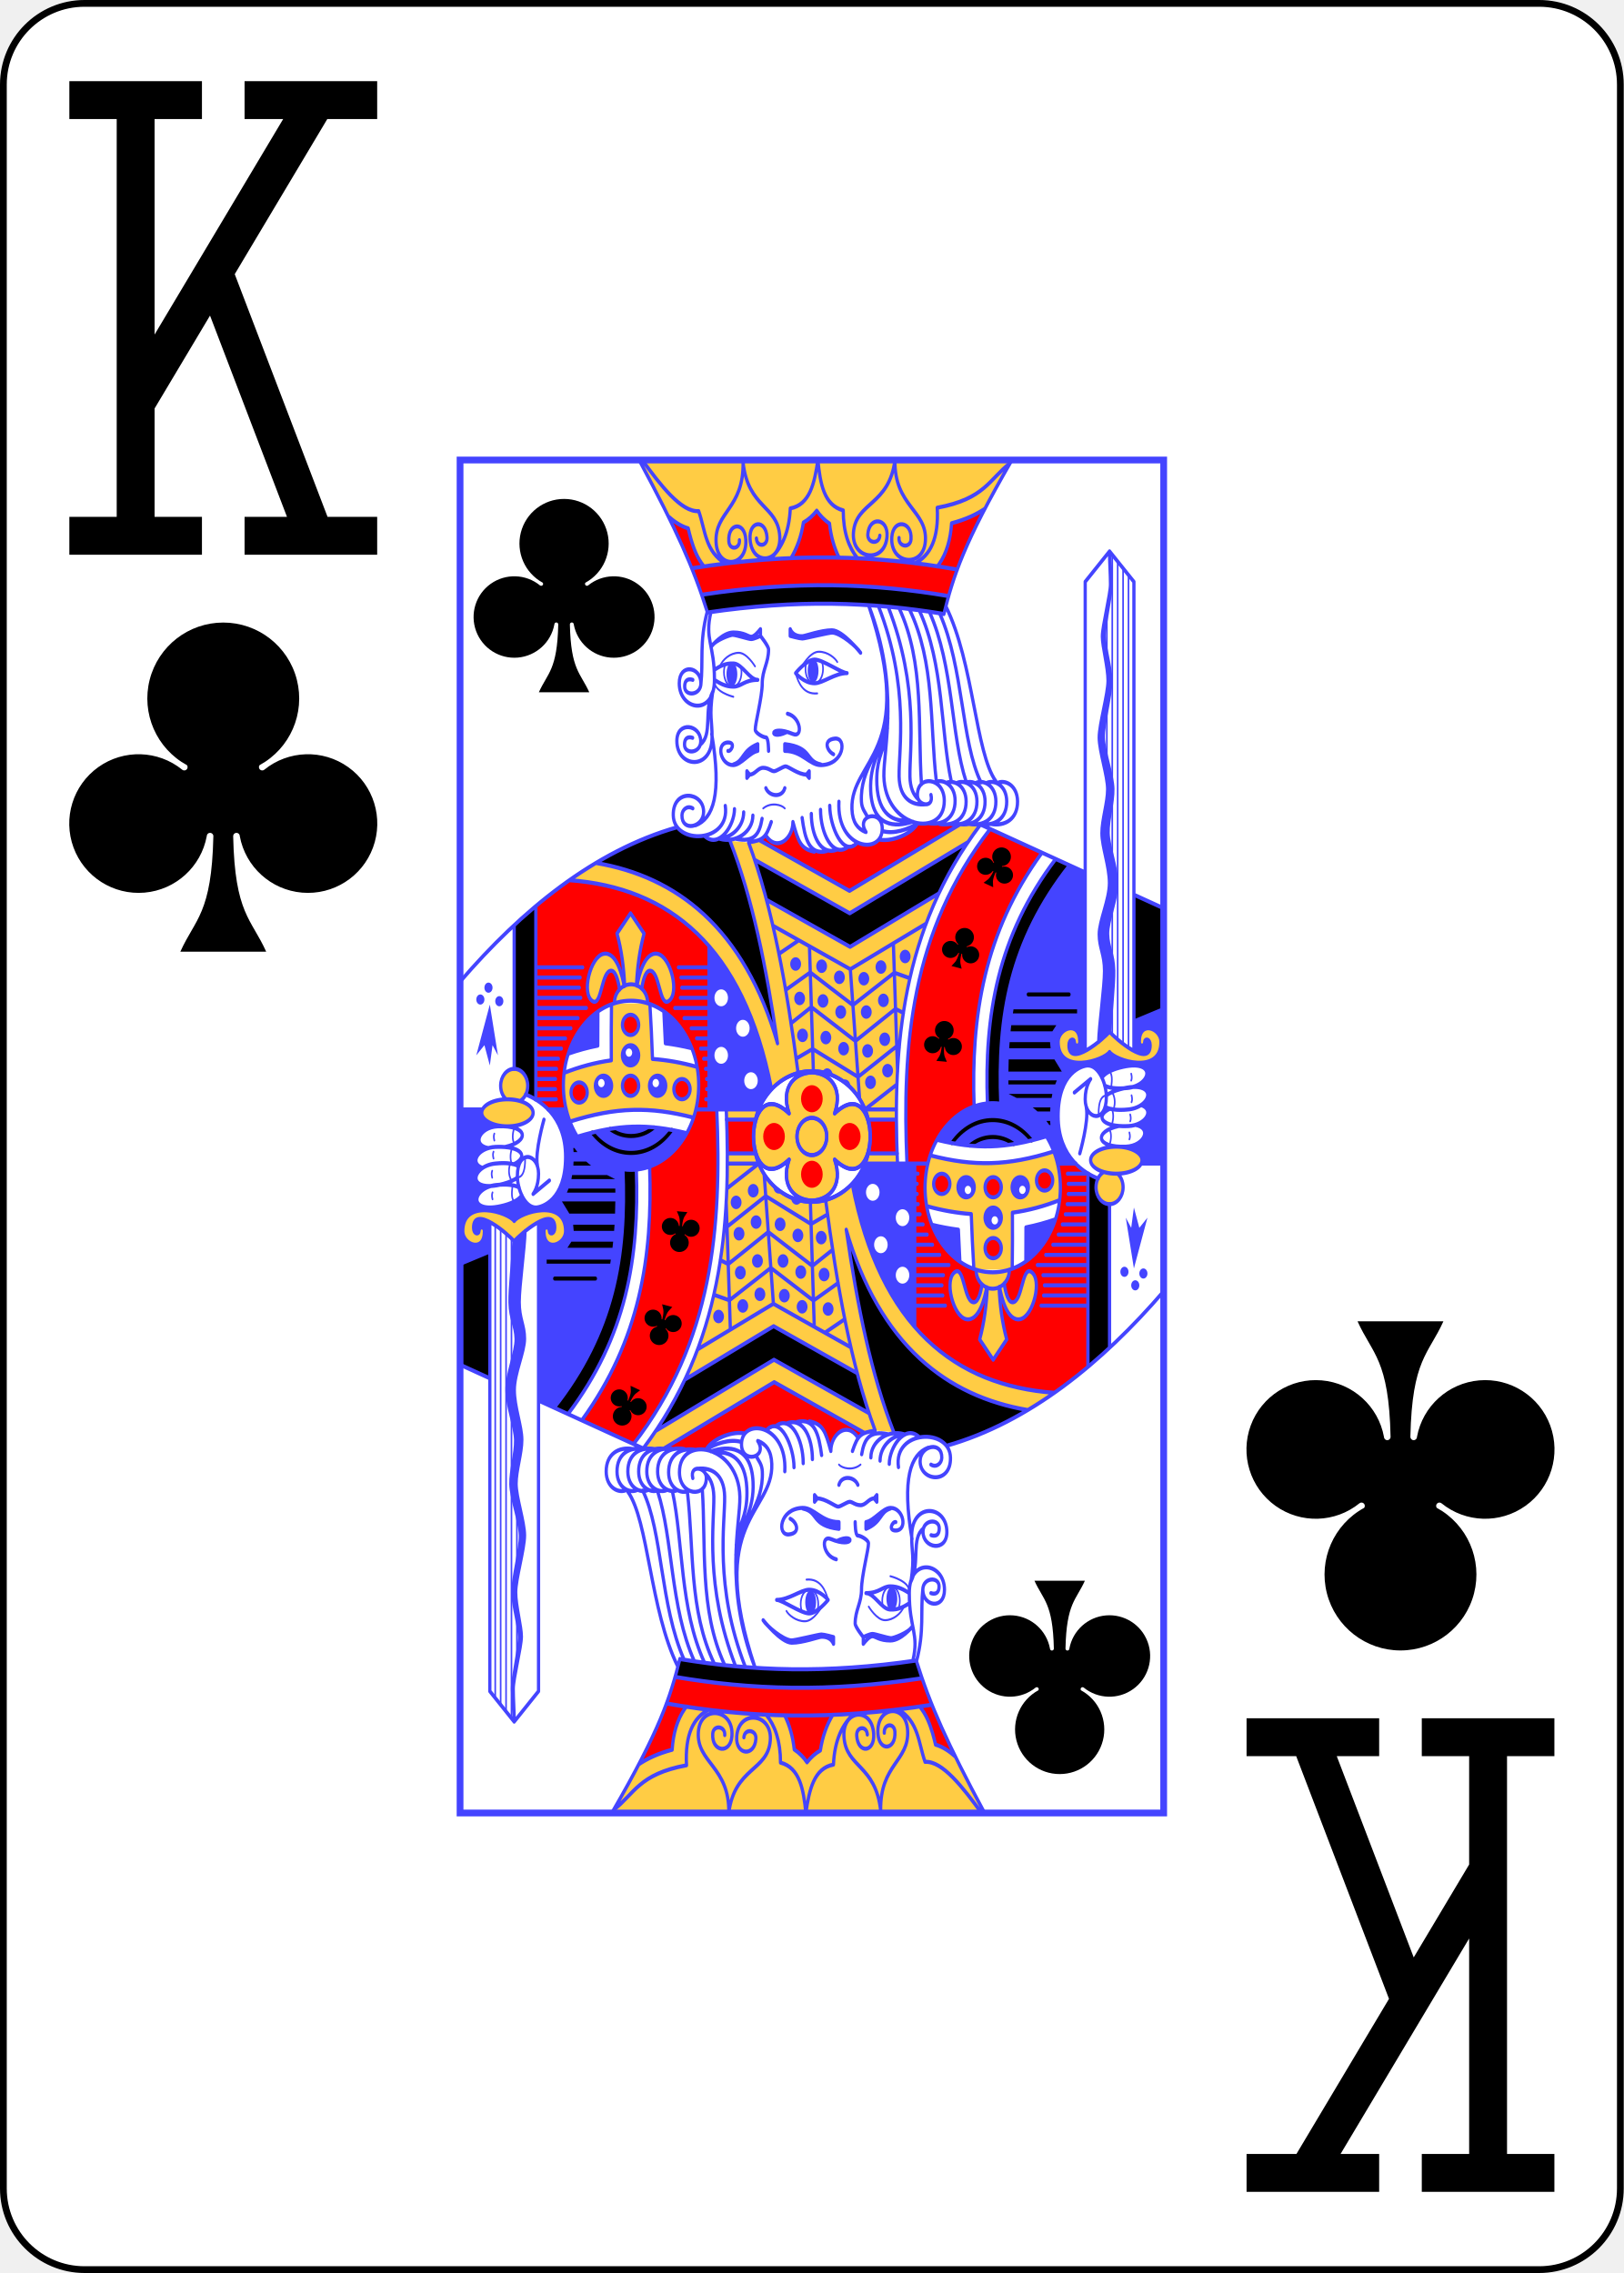
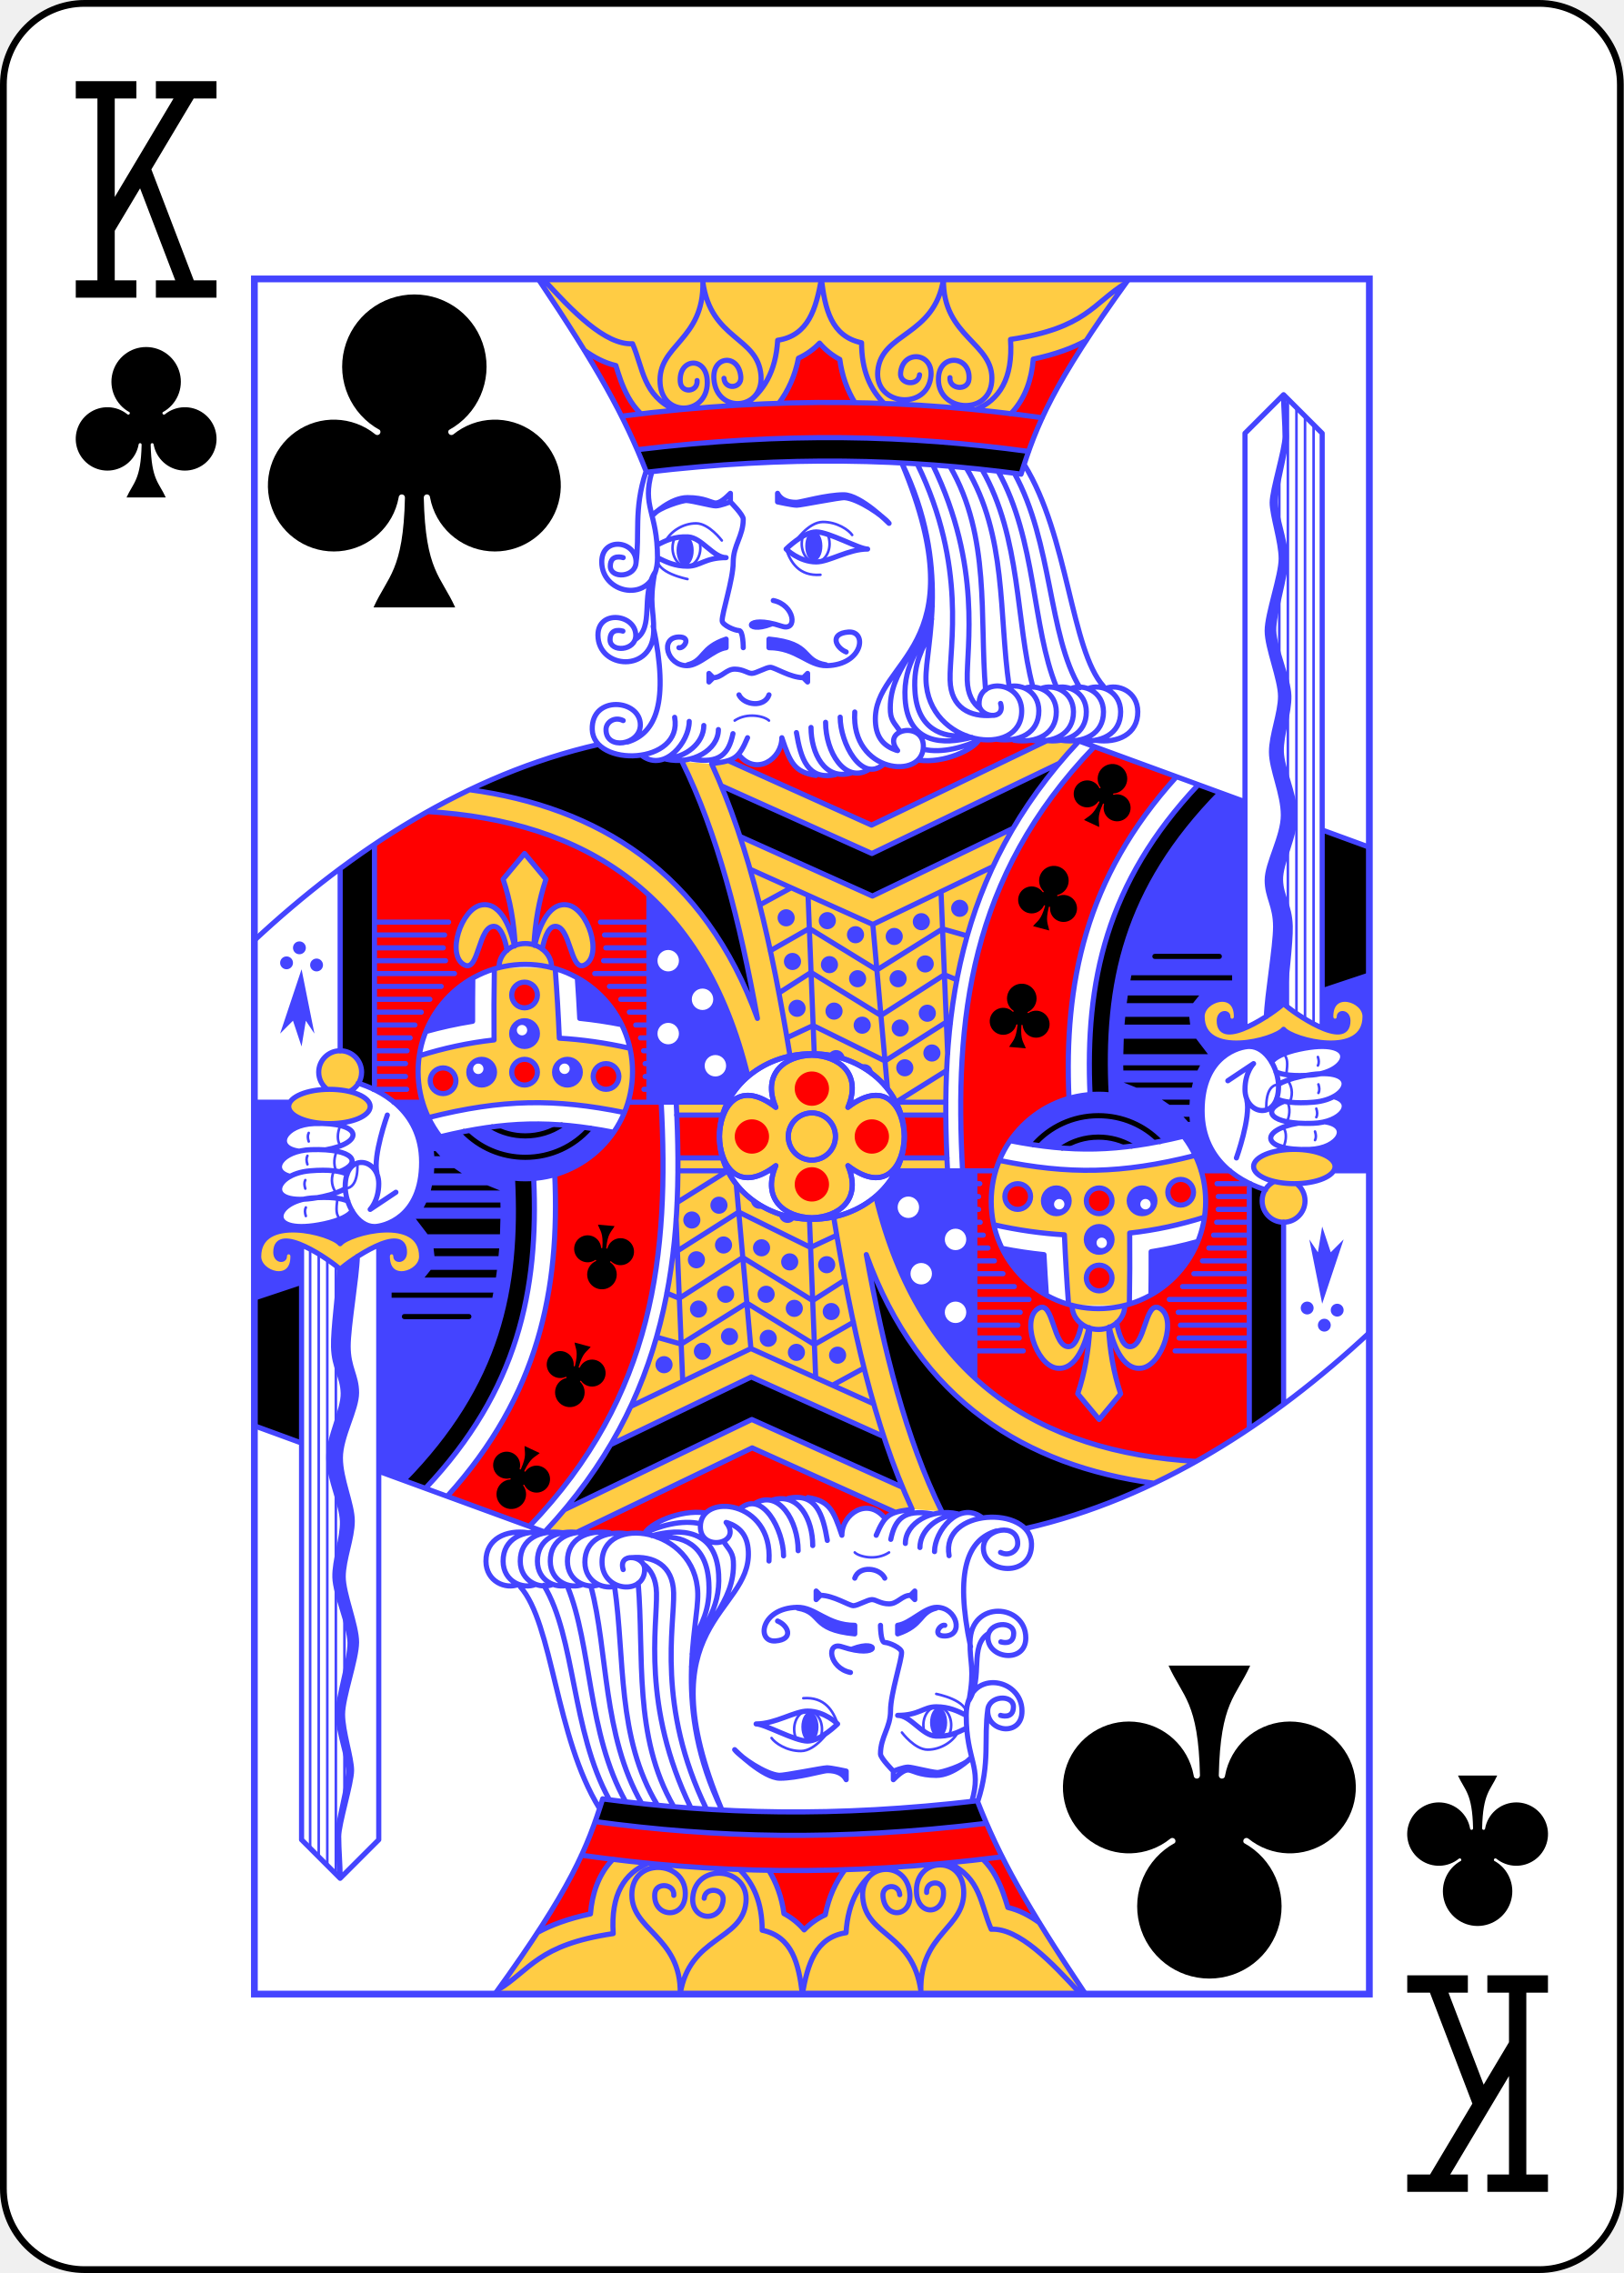
<svg xmlns="http://www.w3.org/2000/svg" xmlns:xlink="http://www.w3.org/1999/xlink" class="card" face="KC" height="3.5in" preserveAspectRatio="none" viewBox="-120 -168 240 336" width="2.5in">
  <defs>
    <symbol id="VCK" viewBox="-500 -500 1000 1000" preserveAspectRatio="xMinYMid">
      <path d="M-285 -460L-85 -460M-185 -460L-185 460M-285 460L-85 460M85 -460L285 -460M185 -440L-170 155M85 460L285 460M185 440L-10 -70" stroke="black" stroke-width="80" stroke-linecap="square" stroke-miterlimit="1.5" fill="none" />
    </symbol>
    <symbol id="SCK" viewBox="-600 -600 1200 1200" preserveAspectRatio="xMinYMid">
      <path d="M30 150C35 385 85 400 130 500L-130 500C-85 400 -35 385 -30 150A10 10 0 0 0 -50 150A210 210 0 1 1 -124 -51A10 10 0 0 0 -110 -65A230 230 0 1 1 110 -65A10 10 0 0 0 124 -51A210 210 0 1 1 50 150A10 10 0 0 0 30 150Z" fill="black" />
    </symbol>
    <symbol id="CK6" preserveAspectRatio="none" viewBox="0 0 1300 2000">
      <path stroke="#44F" stroke-linecap="round" stroke-linejoin="round" stroke-width="3" fill="none" d="M1205,585.225V501.004M1205,664.064V585.225M1205,736.068V664.064M1205,476.729V140M1235,868.537V170M1225,862.945V160M1215,856.566V150M1205,849.232V796.725M1195,230.035V218.912M1195,285.711V230.035M1195,370.186l10e-5,-27.113M1195,440.066V370.186M1200.558,904.105c3.887,4.861 4.604,9.572 2.486,23.824M1205,935c3.887,4.861 6.708,14.032 2.537,24.384M1203.41,958.186c3.887,4.861 4.655,15.264 0.895,23.768M1199.847,989.828c3.887,4.861 3.629,14.443 0.074,22.537M1240,907.258c1.276,3.844 1.458,7.25 0,10M1240.616,939.218c1.276,3.844 1.458,7.25 0,10M1238.152,967.503c1.276,3.844 1.458,7.25 0,10M1236.642,994.179c1.276,3.844 1.458,7.25 0,10M1193.849,939.442C1177.135,940 1180,970 1180,970M480,305c5,-10 19.189,-20 35,-20 15,0 30,20 30,20M630,307.109c0,0 15.591,-23.505 32.587,-23.701 16.869,-0.194 30.733,9.623 34.403,15.199M620,315c5,15 14.811,31.867 40,30M470,325c-3.264,17.638 35,25 35,25M518.899,305.825c0.711,2.408 1.101,5.027 1.101,7.767 0,11.823 -7.264,21.408 -16.225,21.408 -8.961,0 -16.225,-9.585 -16.225,-21.408 0,-4.157 0.898,-8.038 2.453,-11.323M668.26,297.641c1.512,3.253 2.383,7.08 2.383,11.175 0,11.823 -7.264,21.408 -16.225,21.408 -8.961,0 -16.225,-9.585 -16.225,-21.408 0,-3.679 0.703,-7.142 1.943,-10.166M560,515c15,-10 35,-5 40,0" />
-       <use xlink:href="#SCK" height="90" width="90" transform="translate(893,859)scale(1,0.8)rotate(5)translate(-45,-45)" />
-       <use xlink:href="#SCK" height="90" width="90" transform="translate(927,721)scale(1,0.8)rotate(15)translate(-45,-45)" />
-       <use xlink:href="#SCK" height="90" width="90" transform="translate(992,601)scale(1,0.8)rotate(25)translate(-45,-45)" />
+       <use xlink:href="#SCK" height="90" width="90" transform="translate(893,859)scale(1,1)rotate(5)translate(-45,-45)" />
+       <use xlink:href="#SCK" height="90" width="90" transform="translate(927,721)scale(1,1)rotate(15)translate(-45,-45)" />
+       <use xlink:href="#SCK" height="90" width="90" transform="translate(992,601)scale(1,1)rotate(25)translate(-45,-45)" />
    </symbol>
    <symbol id="CK5" preserveAspectRatio="none" viewBox="0 0 1300 2000">
      <path stroke="#44F" stroke-linecap="round" stroke-linejoin="round" stroke-width="6" fill="none" d="M522.899,3.48c9.297,67.907 63.934,63.432 67.753,108.843 3.441,40.921 -51.645,45.49 -54.872,4.551 -2.181,-27.669 29.204,-29.893 31.355,-2.601 1.075,13.646 -18.522,15.272 -19.597,1.625M522.899,3.48C524.357,72.037 469.728,76.624 473.07,122.076c3.011,40.956 58.098,36.388 54.872,-4.551 -2.181,-27.669 -33.506,-24.692 -31.355,2.601 1.075,13.646 20.673,12.021 19.597,-1.625M803.52,0.008c-1.617,68.432 60.021,74.375 56.2,119.751 -3.446,40.92 -65.701,35.012 -62.012,-5.886 2.493,-27.641 37.895,-23.902 35.436,3.364 -1.229,13.633 -23.377,11.53 -22.147,-2.102M803.499,0.01C792.848,67.581 731.196,61.822 726.837,107.146c-3.931,40.874 58.324,46.784 62.012,5.886 2.493,-27.641 -32.977,-30.629 -35.436,-3.364 -1.229,13.633 20.918,15.735 22.147,2.102M881.76,157.364c1.162,-1.191 2.297,-2.424 3.404,-3.7 13.508,-15.578 21.043,-36.194 22.979,-60.173C934.565,87.882 954.374,80.312 970,71.807M840.764,152.609C868.581,141.054 884.669,116.444 881.616,70.528 970.038,57.493 977.856,28.05 1016.116,4.804M384.638,83.186c11.354,8.151 23.456,14.705 36.844,17.809 3.267,10.612 6.91,23.055 14.428,36.765 3.727,6.796 8.659,13.439 14.821,19.612M490.657,153.044C452.771,135.41 453.483,104.497 440.895,75.58 408.942,77.337 370.459,37.367 336.36,-0.2M611.364,145.179c10.925,-14.516 19.051,-32.222 22.987,-52.756 9.534,-4.369 17.877,-10.464 24.628,-17.581 6.334,7.509 14.316,14.094 23.585,19.026 2.55,19.152 8.806,36.11 17.69,50.523M661.111,-4.759348e-7C654.888,34.596 646.015,66.138 610.121,71.521 608.01,108.173 593.554,131.478 571.811,146.878M734.47,145.372C718.002,129.079 707.963,106.586 707.944,74.453 672.417,66.93 665.355,34.91 661.111,-4.759348e-7c0,0 0,0 0,0M1019.418,0.214C930.312,123.368 911.818,170.701 893.877,227.738M331.331,0.603C399.557,102.391 431.379,159.184 457.191,225.525M446.332,199.147c173.564,-21.015 316.127,-17.023 456.431,1.998M457.051,225.432c165.82,-19.487 302.234,-15.745 436.89,2.144M428.129,160.035c187.255,-23.821 340.462,-19.284 490.611,1.877M-0.065,771.262C113.128,665.907 248.106,577.56 401.371,542.796M1155,609.634 959.395,538.071M1300,662.683l-55,-20.122M924.371,538.304 719.572,636.91 552.273,561.626M544.177,590.88 720,670 938.568,564.763M566.03,650.06l154.613,69.575 163.991,-78.958M577.896,688.297l143.174,64.427 140.143,-67.476M647.054,757.407l78.748,48.387 76.561,-47.889M649.065,808.666l81.47,50.197 74.01,-47.519M651.494,870.604l83.774,41.328 71.531,-45.383M800.589,714.438l7.728,189.336M625.965,709.928l-36.854,20.102M647.055,757.407l-45.62,26.06M649.065,808.666l-37.577,23.997M651.494,870.604 620.961,884.876M802.363,757.904l28.806,8.172M806.798,866.548l4.647,2.216M804.545,811.344l14.644,6.01M605.783,960 599.283,960M700.717,960l-6.5,-10e-6M460,960 460,718.461M440.885,924.274a125,125 0 0 1 -125,125 125,125 0 0 1 -125,-125 125,125 0 0 1 125,-125 125,125 0 0 1 125,125v0M961.508,538.871C815.969,693.799 799.004,865.22 808.188,1039.996M825.704,1039.985C816.305,864.718 832.722,697.903 979.428,545.419M949.775,955.531C943.889,822.19 968.125,698.475 1075.097,580.488M999.086,951.68C992.442,822.224 1015.816,711.505 1126.139,599.147M974.32,951.086C968.491,820.681 992.685,704.047 1100.521,589.751M677.5,1000A27.5,27.5 0 0 1 650,1027.5 27.5,27.5 0 0 1 622.5,1000 27.5,27.5 0 0 1 650,972.5 27.5,27.5 0 0 1 677.5,1000v0M692.055,965.938C709.004,925.848 680.221,905.826 650,905.238c-30.221,0.587 -59.004,20.61 -42.055,60.699 -45,-34.547 -65.377,2.234 -65.636,34.062 0.259,31.828 20.636,68.61 65.636,34.062 -16.95,40.089 11.834,60.112 42.055,60.699 30.221,-0.587 59.004,-20.61 42.055,-60.699 45,34.547 65.377,-2.234 65.636,-34.062 -0.259,-31.828 -20.636,-68.61 -65.636,-34.062v0M498.674,562.882c41.321,84.043 67.265,185.872 87.853,299.418C556.316,778.594 509.835,715.502 450.533,671.752 393.438,629.63 325.648,605.784 251.28,595.714M196.201,960H162.654M140,659.363V940M100,687.779V900M1214.918,1054.939A25,25 0 0 1 1225,1075v0a25,25 0 0 1 -25,25 25,25 0 0 1 -25,-25 25,25 0 0 1 14.281,-22.585M1179.074,1062.185C1156.123,1055.045 1105,1032.163 1105,970c0,-65 45,-75 55,-75 20,0 34.105,26.642 34.105,46.642 0,40 -39.105,33.772 -39.105,3.358 0,-20 10,-30 10,-30l-30,20M1260,1035a47.5,20 0 0 1 -47.5,20 47.5,20 0 0 1 -47.5,-20 47.5,20 0 0 1 47.5,-20 47.5,20 0 0 1 47.5,20v0M1193.849,939.442C1199.452,935.884 1208.185,932.532 1220,930v0c70,-15 59.845,26.263 15,30 -21.683,1.807 -36.039,-0.242 -43.223,-4.09M1258.165,953.489c25.294,6.414 10.023,30.033 -24.041,31.153 -50.432,1.659 -60.461,-15.413 -33.333,-25.699M1247.535,982.835c31.398,4.087 17.286,31.032 -17.147,32.231 -56.677,1.973 -59.351,-22.549 -13.184,-30.637M1185.958,913.445c3.48,-5.511 14.34,-11.303 32.413,-15.176v0c70,-15 59.845,26.263 15,30 -20.954,1.746 -35.065,-0.109 -42.474,-3.708M1157.097,957.322C1162.097,977.322 1145,1025 1145,1025M1155,873.428V180l45,-45 45,45v693.428M1105,860c0,-20 40,-32.707 40,0 0,7.453 -10,7.533 -10,0 0,-5 -9.929,-5.124 -10,5 -0.247,34.999 65,-10 75,-20 10,10 75.247,54.999 75,20 -0.071,-10.124 -10,-10 -10,-5 0,7.533 -10,7.453 -10,0 0,-32.707 40,-20 40,0 0,50 -85,27.6 -95,15 -10,12.6 -95,35 -95,-15v0M1200.408,845.624c1.908,-27.812 7.833,-71.455 7.302,-90.895 -0.682,-24.991 -10.74,-33.899 -11.286,-53.891 -0.546,-19.993 17.447,-51.39 16.765,-76.381 -0.682,-24.991 -15.3,-53.223 -15.846,-73.216 -0.546,-19.993 9.326,-45.271 8.781,-65.264 -0.546,-19.993 -17.089,-55.86 -17.634,-75.853 -0.546,-19.993 14.55,-64.526 14.005,-84.519 -0.546,-19.993 -11.856,-50.106 -12.265,-65.1 -0.409,-14.994 13.301,-62.439 12.892,-77.433C1202.711,168.078 1200.447,149.679 1200,135c-0.037,15.315 1.716,33.768 1.716,48.768 0,15 -15,62.053 -15,77.053 0,15 10.484,45.411 10.484,65.411 0,20 -16.305,64.105 -16.305,84.105 0,20 15.558,56.305 15.558,76.305 0,20 -10.558,45 -10.558,65 0,20 13.842,48.621 13.842,73.621 0,25 -18.842,55.895 -18.842,75.895 0,20 9.811,29.179 9.811,54.179 0,23.257 -10.174,80.862 -10.747,104.862M203.405,977.834c85.591,-21.582 147.294,-22.233 227.62,-5.818M279.805,804.715c-0.507,27.74 -0.591,55.303 -0.357,82.688 -30.264,3.329 -59.225,9.709 -87.14,18.529M350.728,804.292c2.057,26.958 3.642,53.992 4.812,81.079 26.316,1.508 53.676,5.313 82.16,11.718M217.225,1000.164c76.071,-18.433 129.859,-19.104 201.299,-5.165M254.644,815.468c-0.216,16.81 -0.265,33.535 -0.23,50.209 -18.617,2.97 -36.774,6.973 -54.477,11.922M428.173,869.543c-16.592,-3.257 -32.855,-5.668 -48.802,-7.302 -0.814,-15.765 -1.727,-31.52 -2.813,-47.256M330,880a15,15 0 0 1 -15,15 15,15 0 0 1 -15,-15 15,15 0 0 1 15,-15 15,15 0 0 1 15,15v0M330,835a15,15 0 0 1 -15,15 15,15 0 0 1 -15,-15 15,15 0 0 1 15,-15 15,15 0 0 1 15,15v0M330,925a15,15 0 0 1 -15,15 15,15 0 0 1 -15,-15 15,15 0 0 1 15,-15 15,15 0 0 1 15,15v0M280,925a15,15 0 0 1 -15,15 15,15 0 0 1 -15,-15 15,15 0 0 1 15,-15 15,15 0 0 1 15,15v0M235,935a15,15 0 0 1 -15,15 15,15 0 0 1 -15,-15 15,15 0 0 1 15,-15 15,15 0 0 1 15,15v0M380,925a15,15 0 0 1 -15,15 15,15 0 0 1 -15,-15 15,15 0 0 1 15,-15 15,15 0 0 1 15,15v0M425,930a15,15 0 0 1 -15,15 15,15 0 0 1 -15,-15 15,15 0 0 1 15,-15 15,15 0 0 1 15,15v0M285.242,803.2a30.653,27.5 0 0 1 -0.01,-0.7 30.653,27.5 0 0 1 30.653,-27.5 30.653,27.5 0 0 1 30.653,27.5v0a30.653,27.5 0 0 1 -0.011,0.741M303.336,777.964C300.167,763.716 289.4,725.933 265,730c-23.937,3.989 -41.639,59.017 -20,70 16.945,8.601 16.09,-46.873 35,-45 9.353,0.926 13.581,21.494 14.691,28.027M304.095,777.143c4.4e-4,0.008 8.8e-4,0.016 10e-4,0.024M325.938,776.554C327.446,750.406 331.614,724.785 340,700l-25,-30 -25,30c8.449,24.971 12.617,50.791 14.095,77.143M325.937,776.57c3e-4,-0.005 6.1e-4,-0.011 9.1e-4,-0.016M335.565,781.59C336.989,773.911 341.253,755.866 350,755c18.91,-1.873 18.055,53.601 35,45 21.639,-10.983 3.937,-66.011 -20,-70 -24.002,-4 -34.812,32.494 -38.175,47.247M177.596,945l-38.541,10e-6M176.176,930 140,930M176.207,915 140,915M178.039,900 140,900M181.582,885l-41.582,10e-6M187.125,870 140,870M194.607,855l-54.607,-2e-5M204.609,840 140,840M217.781,825l-77.781,2e-5M233.264,810l-93.264,-3e-5M222.865,795 140,795M220.217,780l-80.217,2e-5M221.762,765 140,765M226.447,750H140M460,945h-5.826M460,930h-4.406M460,915h-4.436M460,900h-6.271M460,885h-9.812M460,870H444.662M460,855H437.189M460,840h-32.812M460,825l-46.006,10e-6M460,810l-63.174,-10e-6M460,795H407.115M460,780H409.783M460,765H408.238M460,750H403.553M1300,1040h-41.57M1245,830l55,-18.333M865.539,536.833c25.59,3.759 49.271,-7.043 49.106,-33.284 -0.151,-23.912 -23.268,-33.143 -37.899,-27.026M885.893,538.011c25.59,3.759 49.271,-7.043 49.106,-33.284 -0.146,-23.15 -21.819,-32.541 -36.477,-27.564M905.893,538.011c25.59,3.759 49.271,-7.043 49.106,-33.284 -0.151,-23.912 -23.268,-33.143 -37.899,-27.026M920.893,538.011c25.59,3.759 49.271,-7.043 49.106,-33.284 -0.144,-22.841 -21.244,-32.288 -35.886,-27.755M940.893,538.011c25.59,3.759 49.271,-7.043 49.106,-33.284 -0.151,-23.912 -23.268,-33.143 -37.899,-27.026M960.893,538.011c25.59,3.759 49.271,-7.043 49.106,-33.284 -0.151,-23.912 -23.268,-33.143 -37.899,-27.026M980.893,538.011c25.59,3.759 49.271,-7.043 49.106,-33.284 -0.151,-23.912 -23.268,-33.143 -37.899,-27.026M754.939,214.828c58.346,120.263 27.109,213.533 28.095,252.466C785,545 895,560 894.644,503.549 894.424,468.549 845,465 845,495c-0.589,16.604 31.333,20.568 25,0M772.98,215.893c58.234,119.781 37.199,213.163 38.182,251.981 0.82,32.388 23.432,43.343 49.503,41.019M791.001,216.953c57.746,119.272 39.18,212.217 40.16,250.92 0.414,16.365 6.392,27.258 15.569,33.731M811.034,218.617c47.441,81.937 34.363,176.107 41.472,260.645M830.075,220.354C877.756,299.707 867.694,390.717 880.005,475M848.35,222.124c45.916,80.088 39.247,178.279 59.153,252.778M867.13,224.324c44.889,80.253 39.318,181.402 67.873,251.109M886.073,226.539c44.622,81.12 39.369,189.049 76.428,250.118M897.635,216.501C949.209,300.14 951.802,432.027 990,475M774.524,561.152C804.212,565.214 839.251,548.55 845,537.053M755,215C846.368,433.509 720.994,442.801 724.062,515.888 724.908,536.029 735,545 748.285,549.575M779.956,548.381c21.553,5.252 48.56,-2.6 66.067,-11.301M790.445,381.673c-9.302,47.959 -51.778,73.173 -48.878,123.24 0.654,11.282 7.62,16.121 11.394,23.114M789.697,396.481c-10.502,31.11 -33.464,50.383 -31.002,92.875 3.099,53.494 45.332,53.94 77.633,45.163M788.25,411.562c-8.795,19.553 -20.033,35.141 -18.103,68.44 2.595,44.789 31.606,55.442 59.938,52.572M700,505c-4.579,71.226 80,80 80,40 0,-30 -50,-20 -30,5M683,511c0,30 24.833,77.835 51.129,54.581M666,517c0,35 22.575,70.896 49.356,55.678M649,523c0,30 16,62 46.421,53.226M632,529c5,30 13,56 45.453,49.033M615,535c10,30 15,40 39.615,43.97M575,535c-10,23.797 -15.385,26.851 -40,30M558,530.241C553,554.038 542.453,565.526 510,560M541,525.481C541,549.278 510.421,566.959 480,560M507,515.962c0,23.797 -28.117,58.868 -54.413,40.421M490,511.203C500,566.729 395,570 393.916,525.213 392.943,484.997 450,490 450,520c0,23.643 -40.818,30.224 -40,5 0.266,-8.218 10,-15 20,-10M565,555c20,25 50,5 50,-20M524,520.722c0,20.171 -20.534,37.883 -45.319,38.573M463.466,224.87C451.463,265.442 470,272.05 470,325c0,55 -65,45 -65,5 0,-30 40,-25 40,0 0,18.405 -30,20 -30,5 0,-15 15,-10 15,-10M456.513,224.828c-14.602,44.608 -6.856,72.643 -11.642,107.215M429.684,410.692c0,0 -15,-5 -15,10 0,15 30,13.405 30,-5 0,-25 -44.105,-30.411 -44.105,-0.411 0,40 64.421,44.718 65,-5C465.877,384.618 460,380 466.736,342.638 450,370 466.9,406.048 444.105,420.411M465,405c18.917,89.457 2.83,125.099 -30,135M465,275c0,0 20,-20 40,-20 20,0 27.543,6.061 32.537,6.305C543.061,261.576 550,255 555,250v10c0,0 -12.053,4.663 -17.053,4.663 -5,0 -26.044,-5.808 -34.179,-6.305C499.795,258.115 471.543,266.395 465,275M740,285c0,0 -32.906,-33.284 -52.906,-33.284 -20,0 -49.3,8.524 -54.294,8.768C627.276,260.755 615,260 610,250v10c0,0 17.389,3.842 22.389,3.842 5,0 50.166,-9.234 55.936,-8.768C704.21,256.356 733.457,276.395 740,285M555,260c0,0 15,15 15,20 0,20 -11.716,30.411 -11.716,50.411 0,20 -13.284,59.589 -12.874,68.284C545.646,403.689 560,410 565,410c5,0 5,20 5,20M605,375c25,5 28.974,36.325 10,30 -45,-15 -45,10 -12.537,-2.463M530,460v10l5,-5 -5,-5v0M645,460v10l-5,-5 5,-5v0M535,465c10,0 15,-10 25,-10 10,0 15,5 20,5 5,0 16.568,-7.126 21.568,-7.126C606.568,452.874 625,465 640,465M565,485c5.861,12.36 30,15 35,0M470,310c10,-5 20,-10 35.747,-9.179C521.537,301.644 535,325 550,325c-25,0 -30,10 -45,10 -15,0 -25,-5 -35,-10M620,315c0,0 20,-20 35,-20 15,0 50,20 60,20 -22.347,-0.051 -44.764,15 -60,15 -20,0 -35,-15 -35,-15M495,430c5.819,1.439 15,-12.658 0,-12.446 -22.653,0.321 -14.297,33.469 9.464,33.432C519.068,450.963 535,432.099 550,430v-10c-30,10 -25,25 -45,30M690,435c-12.381,-5 -19.673,-21.471 2.428,-23.217C715,410 710,450 667.297,450.986 645.72,451.484 632.317,430 600,430v-10c52.098,5 36.947,25 66.505,30M757.847,1000A107.847,96.548 0 0 1 650,1096.548 107.847,96.548 0 0 1 542.153,1000 107.847,96.548 0 0 1 650,903.452 107.847,96.548 0 0 1 757.847,1000v0M533.149,565.48c44.801,97.376 70.461,213.438 91.431,340.761M721.07,752.725 738.183,944.621M645.539,718.736l7.249,184.842M551.963,960 435.613,960M806.262,960 748.01,960M748.007,959.995l59.21,-37.006M201.986,621.105c182.606,10.658 322.191,96.312 373.563,309.079M754.227,975h51.22M492.499,975h52.346" />
    </symbol>
    <symbol id="CK4" preserveAspectRatio="none" viewBox="0 0 1300 2000">
      <path fill="black" d="M672.932,185.051c-70.695,-0.111 -145.242,4.245 -226.6,14.096l10.719,26.285c165.82,-19.487 302.234,-15.744 436.891,2.145l8.82,-26.432C828.225,191.039 753.053,185.177 672.932,185.051ZM401.371,542.795c-51.871,11.766 -101.648,29.669 -149.643,52.605 73.92,10.384 141.71,34.23 198.805,76.352 59.302,43.75 105.782,106.842 135.994,190.549C565.939,748.755 539.995,646.926 498.674,562.883L425,555ZM938.568,564.764 720,670 544.178,590.879l21.852,59.182 154.613,69.574 163.99,-78.959zm161.953,24.988C992.685,704.048 968.491,820.681 974.32,951.086l24.766,0.594C992.443,822.223 1015.815,711.504 1126.139,599.146ZM1245,642.299v187.727l55,-18.357V662.613ZM139.914,659.406c-13.638,9.143 -39.99,28.348 -39.99,28.348L100,900c13.807,0 25,11.193 25,25 0,4.939 -1.431,9.543 -4.184,13.057 5.064,1.281 12.006,3.796 19.5,7.492L140,940ZM1050,787c-4.057,-0.057 -4.057,6.057 0,6h75c4.057,0.057 4.057,-6.057 0,-6zm-27.457,25 -1.141,6H1140v-6zm-4.174,23.5 -1.242,9h77.267l7.236,-9zm-2.996,25 -0.814,9h76.51l-1.035,-9zm-1.726,25.5 -0.492,18h98.631l-13.719,-18zm-0.602,31 0.133,6h86.402l3.066,-6zm0.447,20 14.803,6h64.621l1.395,-6zm44.559,20 8.865,6h23.383l0.357,-6zm25.17,20 5.519,6h2.035l-0.543,-6zm-725.148,6.648a3,3 0 0 0 -1.604,0.529c-11.457,7.663 -25.357,12.096 -40.584,12.096 -13.727,0 -26.375,-3.605 -37.129,-9.928a3,3 0 1 0 -3.041,5.172c11.669,6.861 25.391,10.756 40.17,10.756 16.394,0 31.485,-4.793 43.92,-13.109a3,3 0 0 0 -1.732,-5.516zm33.119,3.672a3,3 0 0 0 -2.297,1.055c-17.731,20.208 -43.762,32.898 -73.01,32.898 -27.389,0 -51.952,-11.127 -69.527,-29.137a3,3 0 1 0 -4.295,4.189c18.666,19.127 44.806,30.947 73.822,30.947 30.986,0 58.688,-13.479 77.52,-34.941a3,3 0 0 0 -2.213,-5.012z" />
    </symbol>
    <symbol id="CK3" preserveAspectRatio="none" viewBox="0 0 1300 2000">
      <path fill="#44F" d="M1200,135c-0.037,15.315 1.717,33.768 1.717,48.768 0,15 -15,62.053 -15,77.053 0,15 10.484,45.412 10.484,65.412 0,20 -16.307,64.104 -16.307,84.104 0,20 15.559,56.307 15.559,76.307 0,20 -10.559,45 -10.559,65 0,20 13.842,48.621 13.842,73.621 0,25 -18.842,55.895 -18.842,75.895 0,20 9.812,29.178 9.812,54.178 0,23.257 -10.175,80.864 -10.748,104.863l20.449,-14.576c1.908,-27.812 7.832,-71.454 7.301,-90.895 -0.682,-24.991 -10.739,-33.898 -11.285,-53.891 -0.546,-19.993 17.448,-51.39 16.766,-76.381 -0.682,-24.991 -15.302,-53.224 -15.848,-73.217 -0.546,-19.993 9.327,-45.271 8.781,-65.264 -0.546,-19.993 -17.089,-55.859 -17.635,-75.852 -0.546,-19.993 14.552,-64.527 14.006,-84.52 -0.546,-19.993 -11.856,-50.105 -12.266,-65.1 -0.409,-14.994 13.302,-62.439 12.893,-77.434C1202.712,168.078 1200.447,149.679 1200,135ZM652.26,294.029a10,17.5 0 0 0 -10,17.5 10,17.5 0 0 0 10,17.5 10,17.5 0 0 0 10,-17.5 10,17.5 0 0 0 -10,-17.5zm-150.045,5.174a10,17.5 0 0 0 -10,17.5 10,17.5 0 0 0 10,17.5 10,17.5 0 0 0 10,-17.5 10,17.5 0 0 0 -10,-17.5zM550,420c-30,10 -25,25 -45,30l-0.535,0.986C519.068,450.964 535,432.099 550,430Zm50,0v10c32.317,0 45.721,21.485 67.297,20.986L666.506,450C636.948,445 652.098,425 600,420Zm526,179.061c-110.185,112.444 -133.558,223.164 -127.121,352.562 49.771,5.739 90.761,41.014 104.746,88.152l33.434,0.154C1119.776,1025.488 1105,1003.421 1105,970c0,-65 45,-75 55,-75 10.714,0 19.736,7.646 25.881,18.133 3.557,-5.198 14.418,-10.991 32.49,-14.863 66.707,-14.294 60.623,22.506 20.529,29.049 36.973,-3.507 38.855,15.323 19.521,26.08 21.321,5.563 13.378,23.555 -10.729,29.428 31.239,4.095 17.127,31.041 -17.062,32.982 17.353,3.768 29.369,10.889 29.369,19.191 0,1.834 -0.586,3.61 -1.627,5.148L1300,1040.029V662.668l-55,-20.164 -0.103,230.912c16.051,6.826 30.219,7.928 30.104,-8.416 -0.071,-10.124 -10,-10 -10,-5 0,7.533 -10,7.453 -10,0 0,-32.707 40,-20 40,0 0,50 -85,27.6 -95,15 -4.206,5.299 -21.68,12.325 -40.516,14.977 -0.269,0.038 -0.539,0.075 -0.809,0.111 -1.133,0.152 -2.269,0.292 -3.408,0.41C1130.54,893.06 1105,887.407 1105,860c0,-20 40,-32.707 40,0 0,7.453 -10,7.533 -10,0 0,-5 -9.929,-5.124 -10,5 -0.114,16.128 13.68,15.268 29.783,8.551L1155,609.209Zm112.9,328.258c-1.969,0.187 -4.011,0.42 -6.182,0.738 2.14,-0.166 4.202,-0.415 6.182,-0.738zM460.174,718.588 459.896,960 550.65,960.072 575.322,929.25C552.679,836.103 513.073,767.382 460.174,718.588Zm362.207,5.328a10,10 0 0 0 -10,10 10,10 0 0 0 10,10 10,10 0 0 0 10,-10 10,10 0 0 0 -10,-10zM620,735a10,10 0 0 0 -10,10 10,10 0 0 0 10,10 10,10 0 0 0 10,-10 10,10 0 0 0 -10,-10zm48.029,3.283a10,10 0 0 0 -10,10 10,10 0 0 0 10,10 10,10 0 0 0 10,-10 10,10 0 0 0 -10,-10zm109.605,1.232a10,10 0 0 0 -10,10 10,10 0 0 0 10,10 10,10 0 0 0 10,-10 10,10 0 0 0 -10,-10zm-76.764,15.189a10,10 0 0 0 -10,10 10,10 0 0 0 10,10 10,10 0 0 0 10,-10 10,10 0 0 0 -10,-10zm45.154,2.053a10,10 0 0 0 -10,10 10,10 0 0 0 10,10 10,10 0 0 0 10,-10 10,10 0 0 0 -10,-10zM52.5,772.5a7.5,7.5 0 0 0 -7.5,7.5 7.5,7.5 0 0 0 7.5,7.5 7.5,7.5 0 0 0 7.5,-7.5 7.5,7.5 0 0 0 -7.5,-7.5zm430,10c6.904,0 12.5,5.596 12.5,12.5 0,6.904 -5.596,12.5 -12.5,12.5 -6.904,0 -12.5,-5.596 -12.5,-12.5 0,-6.904 5.596,-12.5 12.5,-12.5zm144.889,3.402a10,10 0 0 0 -10,10 10,10 0 0 0 10,10 10,10 0 0 0 10,-10 10,10 0 0 0 -10,-10zm154.762,2.875a10,10 0 0 0 -10,10 10,10 0 0 0 10,10 10,10 0 0 0 10,-10 10,10 0 0 0 -10,-10zm-111.658,0.82a10,10 0 0 0 -10,10 10,10 0 0 0 10,10 10,10 0 0 0 10,-10 10,10 0 0 0 -10,-10zM37.5,790a7.5,7.5 0 0 0 -7.5,7.5 7.5,7.5 0 0 0 7.5,7.5 7.5,7.5 0 0 0 7.5,-7.5 7.5,7.5 0 0 0 -7.5,-7.5zm35,2.5A7.5,7.5 0 0 0 65,800 7.5,7.5 0 0 0 72.5,807.5 7.5,7.5 0 0 0 80,800 7.5,7.5 0 0 0 72.5,792.5ZM55,805l-25,75 15,-15 10,30 5,-30 10,15zm648.334,1.018a10,10 0 0 0 -10,10 10,10 0 0 0 10,10 10,10 0 0 0 10,-10 10,10 0 0 0 -10,-10zm47.207,0a10,10 0 0 0 -10,10 10,10 0 0 0 10,10 10,10 0 0 0 10,-10 10,10 0 0 0 -10,-10zm-373.895,9.004c0.997,15.698 1.91,31.454 2.725,47.219 15.947,1.634 32.21,4.046 48.732,7.035 -11.308,-23.03 -29.273,-41.879 -51.457,-54.254zM254.529,815.438c-24.402,13.713 -43.634,35.351 -54.459,61.779 17.57,-4.566 35.727,-8.569 54.344,-11.539 -0.036,-16.674 0.013,-33.4 0.115,-50.24zM522.5,827.5c6.904,0 12.5,5.596 12.5,12.5 0,6.904 -5.596,12.5 -12.5,12.5 -6.904,0 -12.5,-5.596 -12.5,-12.5 0,-6.904 5.596,-12.5 12.5,-12.5zm110.227,13a10,10 0 0 0 -10,10 10,10 0 0 0 10,10 10,10 0 0 0 10,-10 10,10 0 0 0 -10,-10zm43.104,3.285a10,10 0 0 0 -10,10 10,10 0 0 0 10,10 10,10 0 0 0 10,-10 10,10 0 0 0 -10,-10zm108.783,2.463a10,10 0 0 0 -10,10 10,10 0 0 0 10,10 10,10 0 0 0 10,-10 10,10 0 0 0 -10,-10zm-75.943,13.957a10,10 0 0 0 -10,10 10,10 0 0 0 10,10 10,10 0 0 0 10,-10 10,10 0 0 0 -10,-10zm44.336,3.285a10,10 0 0 0 -10,10 10,10 0 0 0 10,10 10,10 0 0 0 10,-10 10,10 0 0 0 -10,-10zM315,865a15,15 0 0 0 -15,15 15,15 0 0 0 15,15 15,15 0 0 0 15,-15 15,15 0 0 0 -15,-15zm167.5,2.5c6.904,0 12.5,5.596 12.5,12.5 0,6.904 -5.596,12.5 -12.5,12.5 -6.904,0 -12.5,-5.596 -12.5,-12.5 0,-6.904 5.596,-12.5 12.5,-12.5zm-170.459,2.441a6.026,6.074 0 0 1 6.027,6.074 6.026,6.074 0 0 1 -6.027,6.074 6.026,6.074 0 0 1 -6.025,-6.074 6.026,6.074 0 0 1 6.025,-6.074zm477.91,22.693a10,10 0 0 0 -10,10 10,10 0 0 0 10,10 10,10 0 0 0 10,-10 10,10 0 0 0 -10,-10zm-111.658,6.568a10,10 0 0 0 -9.105,5.867l19.084,4.783a10,10 0 0 0 0.021,-0.65 10,10 0 0 0 -10,-10zM537.5,905c6.904,0 12.5,5.596 12.5,12.5 0,6.904 -5.596,12.5 -12.5,12.5 -6.904,0 -12.5,-5.596 -12.5,-12.5 0,-6.904 5.596,-12.5 12.5,-12.5zm220.842,4.877a10,10 0 0 0 -10,10 10,10 0 0 0 10,10 10,10 0 0 0 10,-10 10,10 0 0 0 -10,-10zM265,910a15,15 0 0 0 -15,15 15,15 0 0 0 15,15 15,15 0 0 0 15,-15 15,15 0 0 0 -15,-15zm100,0a15,15 0 0 0 -15,15 15,15 0 0 0 15,15 15,15 0 0 0 15,-15 15,15 0 0 0 -15,-15zm-3.393,4.941a6.026,6.074 0 0 1 6.025,6.074 6.026,6.074 0 0 1 -6.025,6.074 6.026,6.074 0 0 1 -6.027,-6.074 6.026,6.074 0 0 1 6.027,-6.074zM261.025,915a6.026,6.074 0 0 1 6.027,6.074 6.026,6.074 0 0 1 -6.027,6.074A6.026,6.074 0 0 1 255,921.074 6.026,6.074 0 0 1 261.025,915Zm450.107,0.623a10,10 0 0 0 -5.623,1.732l15.465,10.043a10,10 0 0 0 0.158,-1.775 10,10 0 0 0 -10,-10zm-385.545,69.748c-33.881,0.246 -68.068,5.053 -108.615,14.904 22.599,29.839 58.518,48.998 98.912,48.998 42.75,0 80.488,-21.459 102.834,-54.234 -33.579,-6.552 -63.236,-9.885 -93.131,-9.668z" />
    </symbol>
    <symbol id="CK2" preserveAspectRatio="none" viewBox="0 0 1300 2000">
      <path fill="red" d="M330,835a15,15 0 0 1 -15,15 15,15 0 0 1 -15,-15 15,15 0 0 1 15,-15 15,15 0 0 1 15,15zM330,925a15,15 0 0 1 -15,15 15,15 0 0 1 -15,-15 15,15 0 0 1 15,-15 15,15 0 0 1 15,15zM235,935a15,15 0 0 1 -15,15 15,15 0 0 1 -15,-15 15,15 0 0 1 15,-15 15,15 0 0 1 15,15zM425,930a15,15 0 0 1 -15,15 15,15 0 0 1 -15,-15 15,15 0 0 1 15,-15 15,15 0 0 1 15,15zM139.82,945.306c7.62,3.718 15.839,8.658 23.19,14.922l33.176,-0.048c-3.453,-11.245 -5.302,-23.36 -5.302,-35.905 10e-6,-58.338 39.964,-107.342 94.008,-121.128l0.349,0.054c-0.007,-0.233 -0.01,-0.466 -0.01,-0.7 0,-7.817 3.635,-14.872 9.465,-19.676C293.581,776.494 289.353,755.926 280,755c-18.91,-1.873 -18.055,53.601 -35,45 -21.639,-10.983 -3.937,-66.011 20,-70 24.4,-4.067 35.167,33.716 38.336,47.964l0.759,-0.82C302.617,750.791 298.449,724.971 290,700l25,-30 25,30c-8.386,24.785 -12.554,50.406 -14.062,76.554l0.887,0.693C330.188,762.494 340.998,726 365,730c23.937,3.989 41.639,59.017 20,70 -16.945,8.601 -16.09,-46.873 -35,-45 -8.747,0.866 -13.011,18.911 -14.708,26.302 6.749,4.751 11.246,12.504 11.246,21.198 0,0 -0.004,0.494 0.335,0.738 54.217,13.902 94.012,62.822 94.012,121.037 0,12.296 -1.775,24.177 -5.178,35.564l24.588,0.162 -0.034,-241.332c-67.099,-62.058 -155.93,-91.59 -258.1,-97.65 -21.19,11.91 -42.063,24.819 -62.295,38.421L140,940ZM600.074,1000a20,20 0 0 1 -20,20 20,20 0 0 1 -20,-20 20,20 0 0 1 20,-20 20,20 0 0 1 20,20zM670,944.171a20,20 0 0 1 -20,20 20,20 0 0 1 -20,-20 20,20 0 0 1 20,-20 20,20 0 0 1 20,20zM492.279,974.457c0.903,16.641 1.104,34.162 1.149,50.803l53.451,-0.341c-3.026,-7.745 -4.501,-16.506 -4.569,-24.919 0.07,-8.615 1.614,-17.593 4.745,-25.429M949.495,955.597c-40.89,11.85 -72.976,43.679 -85.452,84.269l-38.424,0.127c-9.314,-175.274 7.103,-342.09 153.56,-494.674l95.939,35.134C968.125,698.475 943.889,822.19 949.495,955.597ZM869.189,535.838l55.182,2.466 -204.799,98.606 -167.212,-75.257c4.803,-1.49 8.364,-3.585 12.055,-6.76C585,580 615,560 615,535c10,30 15,40 39.615,43.97 28.317,-1.168 56.271,-2.887 77.742,-14.417 16.018,6.956 33.704,5.118 42.247,-4.035 29.608,4.696 64.647,-11.968 69.861,-23.703 8.364,1.277 17.089,1.043 24.724,-0.977zM385.068,83.802c10.924,7.535 23.026,14.089 36.414,17.193 3.267,10.612 6.91,23.055 14.428,36.765 3.727,6.796 8.659,13.439 14.083,19.651 56.069,-6.631 109.767,-10.662 161.315,-12.313 10.983,-14.435 19.109,-32.141 23.045,-52.675 9.534,-4.369 17.877,-10.464 24.628,-17.581 6.334,7.509 14.316,14.094 23.585,19.026 2.55,19.152 8.806,36.11 17.092,50.458 62.52,0.996 122.871,5.51 182.229,12.897 1.037,-1.05 2.172,-2.283 3.279,-3.56 13.508,-15.578 21.043,-36.194 22.979,-60.173 26.421,-5.609 46.231,-13.179 61.298,-20.946C932.027,129.866 915.355,165.636 902.969,200.448 762.459,182.124 619.895,178.132 445.947,198.207 430.242,162.076 411.849,127.382 385.068,83.802Z" />
    </symbol>
    <symbol id="CK1" preserveAspectRatio="none" viewBox="0 0 1300 2000">
      <path fill="#FC4" d="M315.885,799.273c-12.562,0 -24.692,1.853 -36.105,5.371 -0.482,27.81 -0.564,55.373 -0.33,82.758 -30.264,3.329 -59.226,9.711 -87.205,18.668 -0.918,6.037 -1.359,12.068 -1.359,18.203 0,19.372 4.407,37.715 12.396,53.82 85.715,-21.842 147.417,-22.492 227.926,-6.012 6.301,-14.68 9.678,-30.85 9.678,-47.809 0,-9.419 -1.041,-18.594 -3.1,-27.301 -28.568,-6.289 -55.929,-10.094 -82.244,-11.602 -1.17,-27.087 -2.756,-54.122 -4.695,-81.094 -11.011,-3.262 -22.783,-5.004 -34.961,-5.004zM315,865a15,15 0 0 1 15,15 15,15 0 0 1 -15,15 15,15 0 0 1 -15,-15 15,15 0 0 1 15,-15zm-50,45a15,15 0 0 1 15,15 15,15 0 0 1 -15,15 15,15 0 0 1 -15,-15 15,15 0 0 1 15,-15zm100,0a15,15 0 0 1 15,15 15,15 0 0 1 -15,15 15,15 0 0 1 -15,-15 15,15 0 0 1 15,-15zM285.242,803.2a30.653,27.5 0 0 1 -0.01,-0.7 30.653,27.5 0 0 1 30.653,-27.5 30.653,27.5 0 0 1 30.653,27.5v0a30.653,27.5 0 0 1 -0.011,0.741M303.336,777.964C300.167,763.716 289.4,725.933 265,730c-23.937,3.989 -41.639,59.017 -20,70 16.945,8.601 16.09,-46.873 35,-45 9.353,0.926 13.581,21.494 14.691,28.027M325.938,776.554C327.446,750.406 331.614,724.785 340,700l-25,-30 -25,30c8.449,24.971 12.617,50.791 14.095,77.143M335.565,781.59C336.989,773.911 341.253,755.866 350,755c18.91,-1.873 18.055,53.601 35,45 21.639,-10.983 3.937,-66.011 -20,-70 -24.002,-4 -34.812,32.494 -38.175,47.247M692.055,965.938C709.004,925.848 680.221,905.826 650,905.238c-30.221,0.587 -59.004,20.61 -42.055,60.699 -45,-34.547 -65.377,2.234 -65.636,34.062 0.259,31.828 20.636,68.61 65.636,34.062 -16.95,40.089 11.834,60.112 42.055,60.699 30.221,-0.587 59.004,-20.61 42.055,-60.699 45,34.547 65.377,-2.234 65.636,-34.062 -0.259,-31.828 -20.636,-68.61 -65.636,-34.062zM625.332,910.537c-1.29,-7.872 -2.6,-15.699 -3.928,-23.484 1.33,7.788 2.648,15.604 3.941,23.479zm124.392,49.792 56.495,-0.442c0.754,-109.529 18.217,-216.805 78.238,-318.928L720.643,719.635 566.141,650.158c-9.748,-29.54 -20.637,-57.824 -32.992,-84.678l-34.475,-2.598c41.321,84.043 67.265,185.872 87.854,299.418C556.316,778.594 509.835,715.502 450.533,671.752 393.438,629.63 325.649,605.785 251.816,595.359c-16.482,7.737 -33.214,16.435 -49.742,25.709 182.001,10.664 321.309,95.862 372.763,308.34C635,890 711.038,893.671 749.724,960.329ZM609.779,823.213c0.128,0.657 0.259,1.311 0.387,1.969 -0.128,-0.658 -0.259,-1.312 -0.387,-1.969zm3.334,17.41c0.19,1.013 0.377,2.032 0.566,3.047 -0.189,-1.015 -0.377,-2.034 -0.566,-3.047zm2.693,14.621c0.351,1.93 0.701,3.861 1.049,5.797 -0.347,-1.937 -0.698,-3.866 -1.049,-5.797zm1.723,9.6c1.228,6.89 2.437,13.817 3.629,20.779 -1.191,-6.965 -2.402,-13.887 -3.629,-20.779zM1214.918,1054.939A25,25 0 0 1 1225,1075v0a25,25 0 0 1 -25,25 25,25 0 0 1 -25,-25 25,25 0 0 1 14.281,-22.585M1260,1035a47.5,20 0 0 1 -47.5,20 47.5,20 0 0 1 -47.5,-20 47.5,20 0 0 1 47.5,-20 47.5,20 0 0 1 47.5,20zM1105,860c0,-20 40,-32.707 40,0 0,7.453 -10,7.533 -10,0 0,-5 -9.929,-5.124 -10,5 -0.247,34.999 65,-10 75,-20 10,10 75.247,54.999 75,20 -0.071,-10.124 -10,-10 -10,-5 0,7.533 -10,7.453 -10,0 0,-32.707 40,-20 40,0 0,50 -85,27.6 -95,15 -10,12.6 -95,35 -95,-15zM961.508,538.871 924.371,538.304 719.572,636.91 552.731,561.53C548.522,563.039 542.702,564.015 535,565l9.177,25.88L720,670 938.71,564.549c7.323,-8.75 14.87,-17.238 22.798,-25.678zM330.918,0c45.534,67.912 74.949,115.887 97.158,159.965 187.307,-23.752 340.515,-19.215 490.885,1.271C936.893,122.397 965.058,75.351 1019.584,0ZM806.262,960l-58.252,3e-5 6.218,15h51.22zm-254.299,7e-5 -59.368,-2e-5L492.499,975h52.346z" />
    </symbol>
-     <rect id="XCK" width="104" height="200" x="-52" y="-100" />
+     <rect id="XCK" width="164.8" height="253.538" x="-82.4" y="-126.769" />
  </defs>
  <rect width="239" height="335" x="-119.5" y="-167.5" rx="12" ry="12" fill="white" stroke="black" />
-   <use width="104" height="200" x="-52" y="-100" xlink:href="#CK1" />
-   <use transform="rotate(180)" width="104" height="200" x="-52" y="-100" xlink:href="#CK1" />
-   <use width="104" height="200" x="-52" y="-100" xlink:href="#CK2" />
-   <use transform="rotate(180)" width="104" height="200" x="-52" y="-100" xlink:href="#CK2" />
-   <use width="104" height="200" x="-52" y="-100" xlink:href="#CK3" />
-   <use transform="rotate(180)" width="104" height="200" x="-52" y="-100" xlink:href="#CK3" />
-   <use width="104" height="200" x="-52" y="-100" xlink:href="#CK4" />
-   <use transform="rotate(180)" width="104" height="200" x="-52" y="-100" xlink:href="#CK4" />
-   <use width="104" height="200" x="-52" y="-100" xlink:href="#CK5" />
-   <use transform="rotate(180)" width="104" height="200" x="-52" y="-100" xlink:href="#CK5" />
-   <use width="104" height="200" x="-52" y="-100" xlink:href="#CK6" />
-   <use transform="rotate(180)" width="104" height="200" x="-52" y="-100" xlink:href="#CK6" />
-   <use xlink:href="#VCK" height="70" width="70" x="-122" y="-156" />
-   <use xlink:href="#SCK" height="58.558" width="58.558" x="-116.279" y="-81" />
-   <use xlink:href="#SCK" height="34.4" width="34.4" x="-53.827" y="-97.2" />
+   <use width="164.8" height="253.538" x="-82.4" y="-126.769" xlink:href="#CK1" />
+   <use transform="rotate(180)" width="164.8" height="253.538" x="-82.4" y="-126.769" xlink:href="#CK1" />
+   <use width="164.8" height="253.538" x="-82.4" y="-126.769" xlink:href="#CK2" />
+   <use transform="rotate(180)" width="164.8" height="253.538" x="-82.4" y="-126.769" xlink:href="#CK2" />
+   <use width="164.8" height="253.538" x="-82.4" y="-126.769" xlink:href="#CK3" />
+   <use transform="rotate(180)" width="164.8" height="253.538" x="-82.4" y="-126.769" xlink:href="#CK3" />
+   <use width="164.8" height="253.538" x="-82.4" y="-126.769" xlink:href="#CK4" />
+   <use transform="rotate(180)" width="164.8" height="253.538" x="-82.4" y="-126.769" xlink:href="#CK4" />
+   <use width="164.8" height="253.538" x="-82.4" y="-126.769" xlink:href="#CK5" />
+   <use transform="rotate(180)" width="164.8" height="253.538" x="-82.4" y="-126.769" xlink:href="#CK5" />
+   <use width="164.8" height="253.538" x="-82.4" y="-126.769" xlink:href="#CK6" />
+   <use transform="rotate(180)" width="164.8" height="253.538" x="-82.4" y="-126.769" xlink:href="#CK6" />
+   <use xlink:href="#VCK" height="32" width="32" x="-114.4" y="-156" />
+   <use xlink:href="#SCK" height="26.769" width="26.769" x="-111.784" y="-119" />
+   <use xlink:href="#SCK" height="55.68" width="55.68" x="-86.595" y="-129.256" />
  <g transform="rotate(180)">
-     <use xlink:href="#VCK" height="70" width="70" x="-122" y="-156" />
-     <use xlink:href="#SCK" height="58.558" width="58.558" x="-116.279" y="-81" />
-     <use xlink:href="#SCK" height="34.4" width="34.4" x="-53.827" y="-97.2" />
+     <use xlink:href="#VCK" height="32" width="32" x="-114.4" y="-156" />
+     <use xlink:href="#SCK" height="26.769" width="26.769" x="-111.784" y="-119" />
+     <use xlink:href="#SCK" height="55.68" width="55.68" x="-86.595" y="-129.256" />
  </g>
  <use xlink:href="#XCK" stroke="#44F" fill="none" />
</svg>
